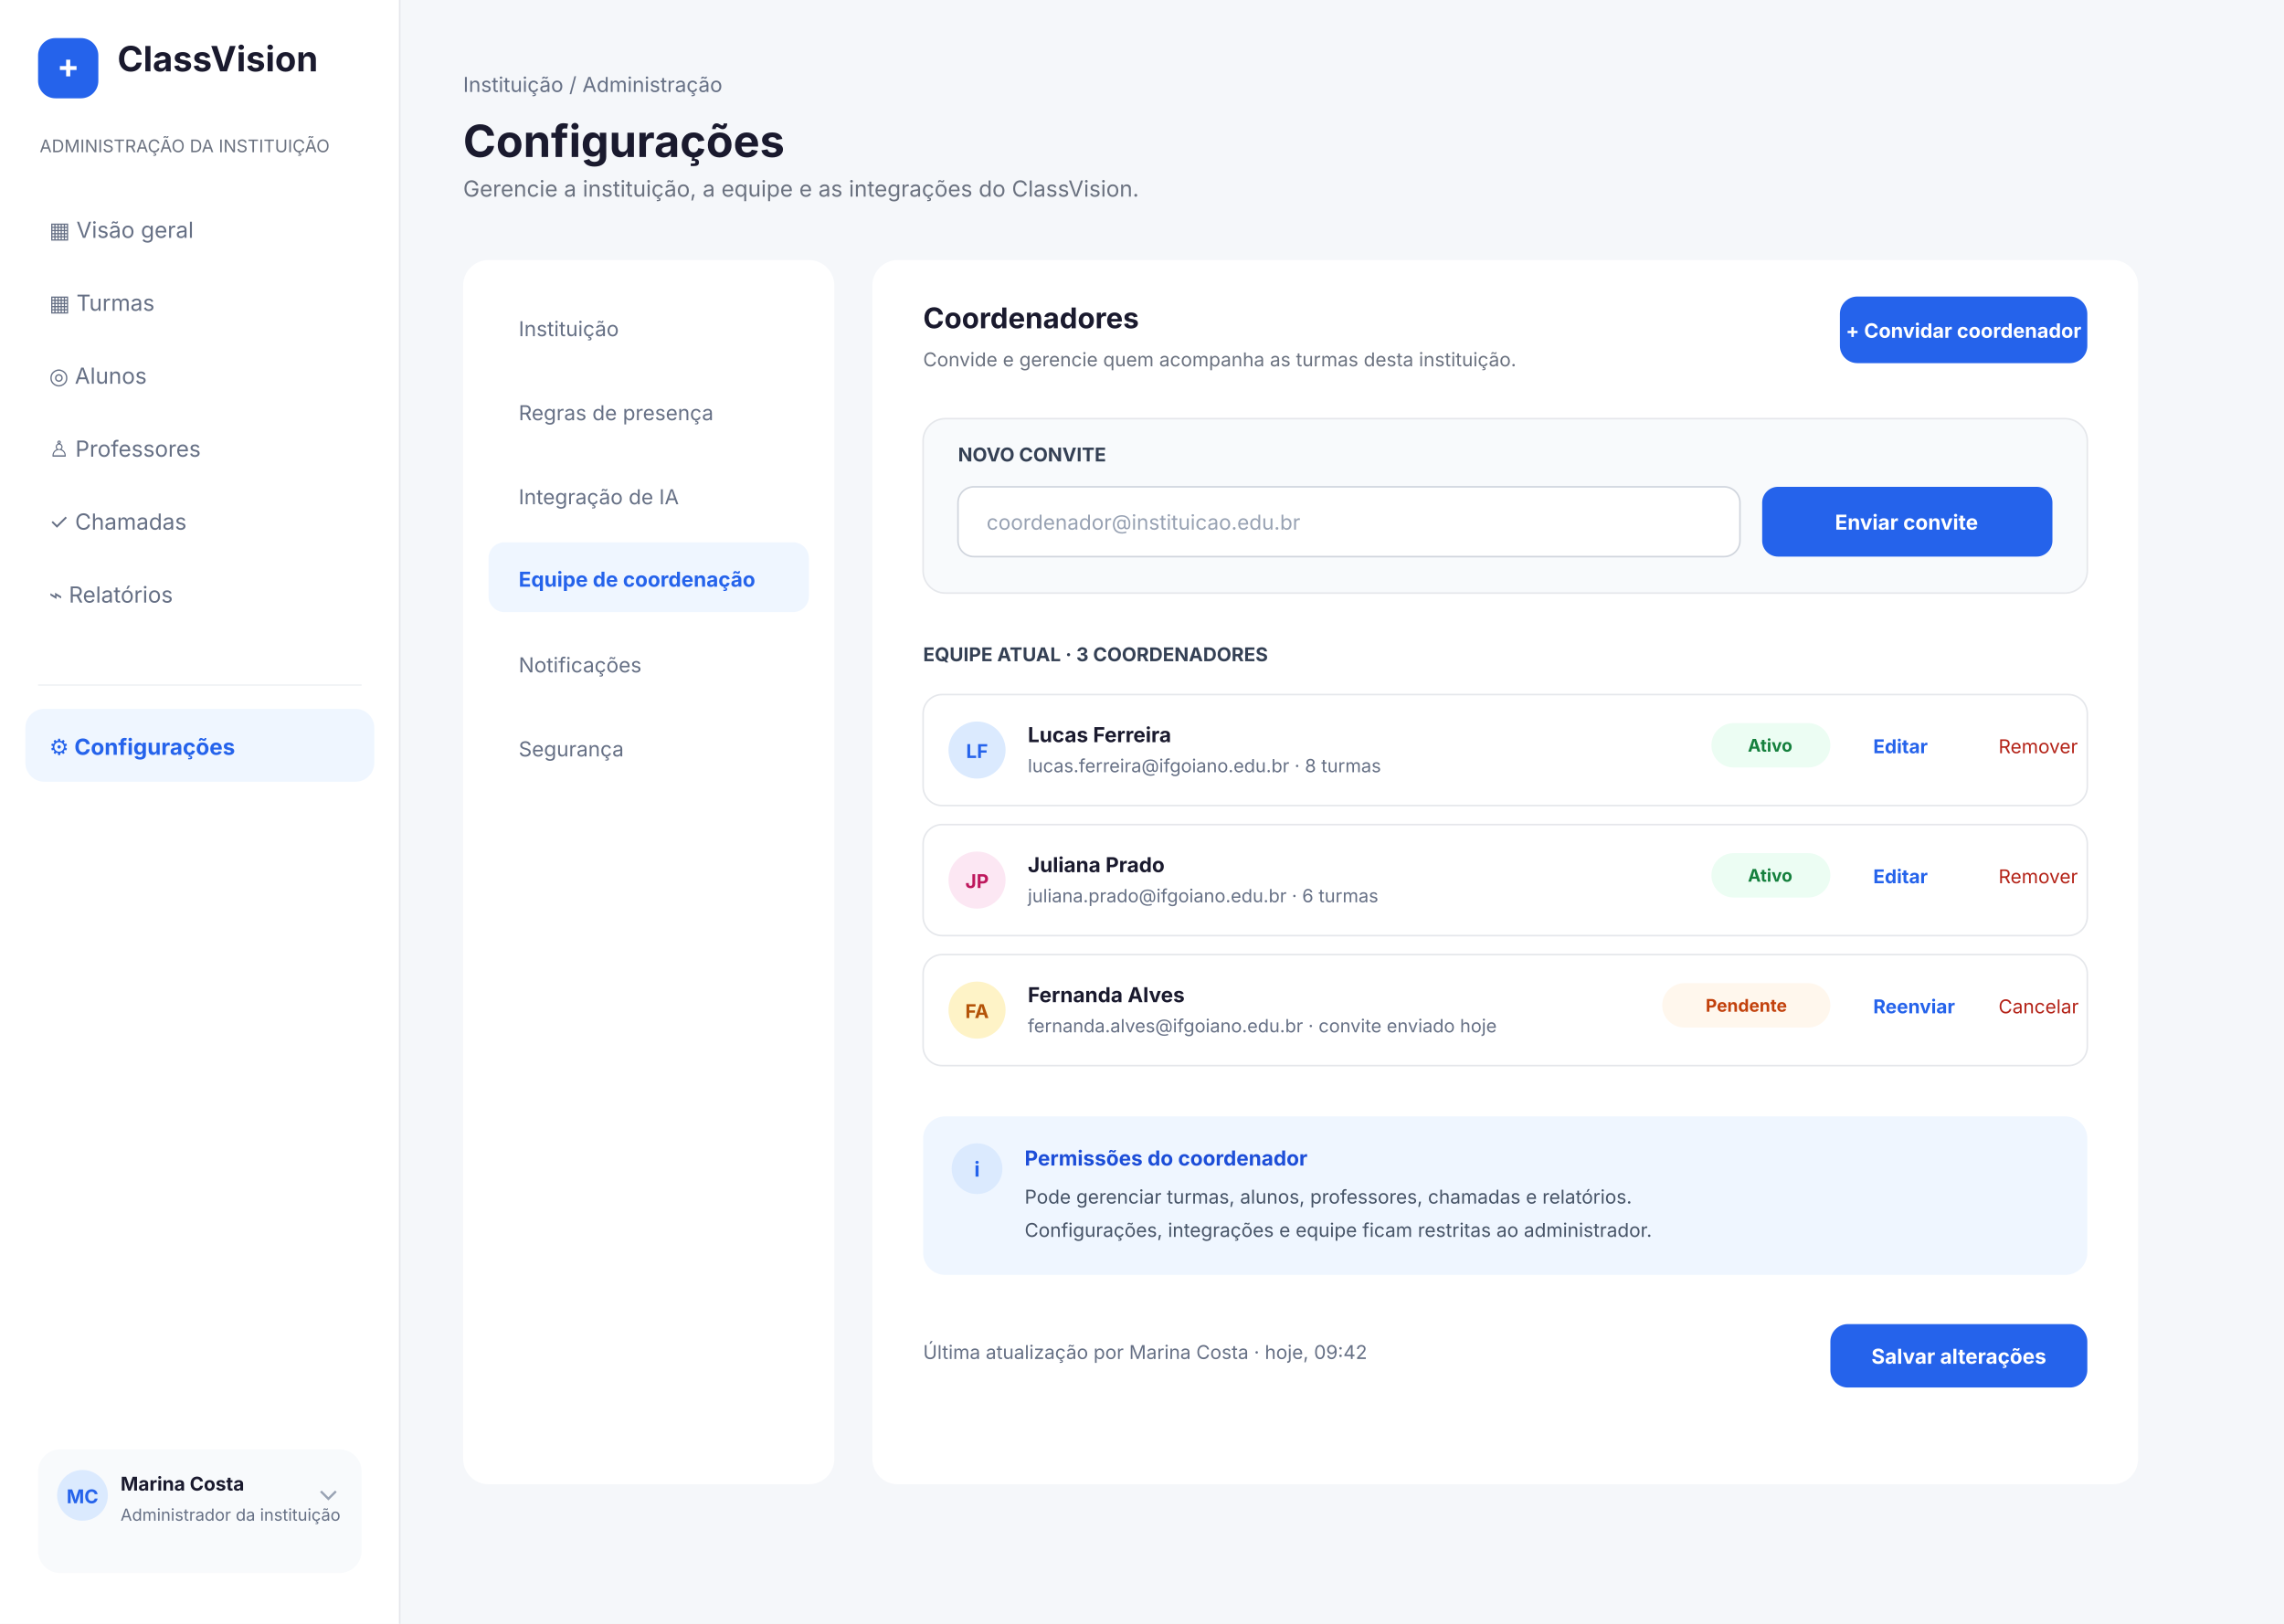
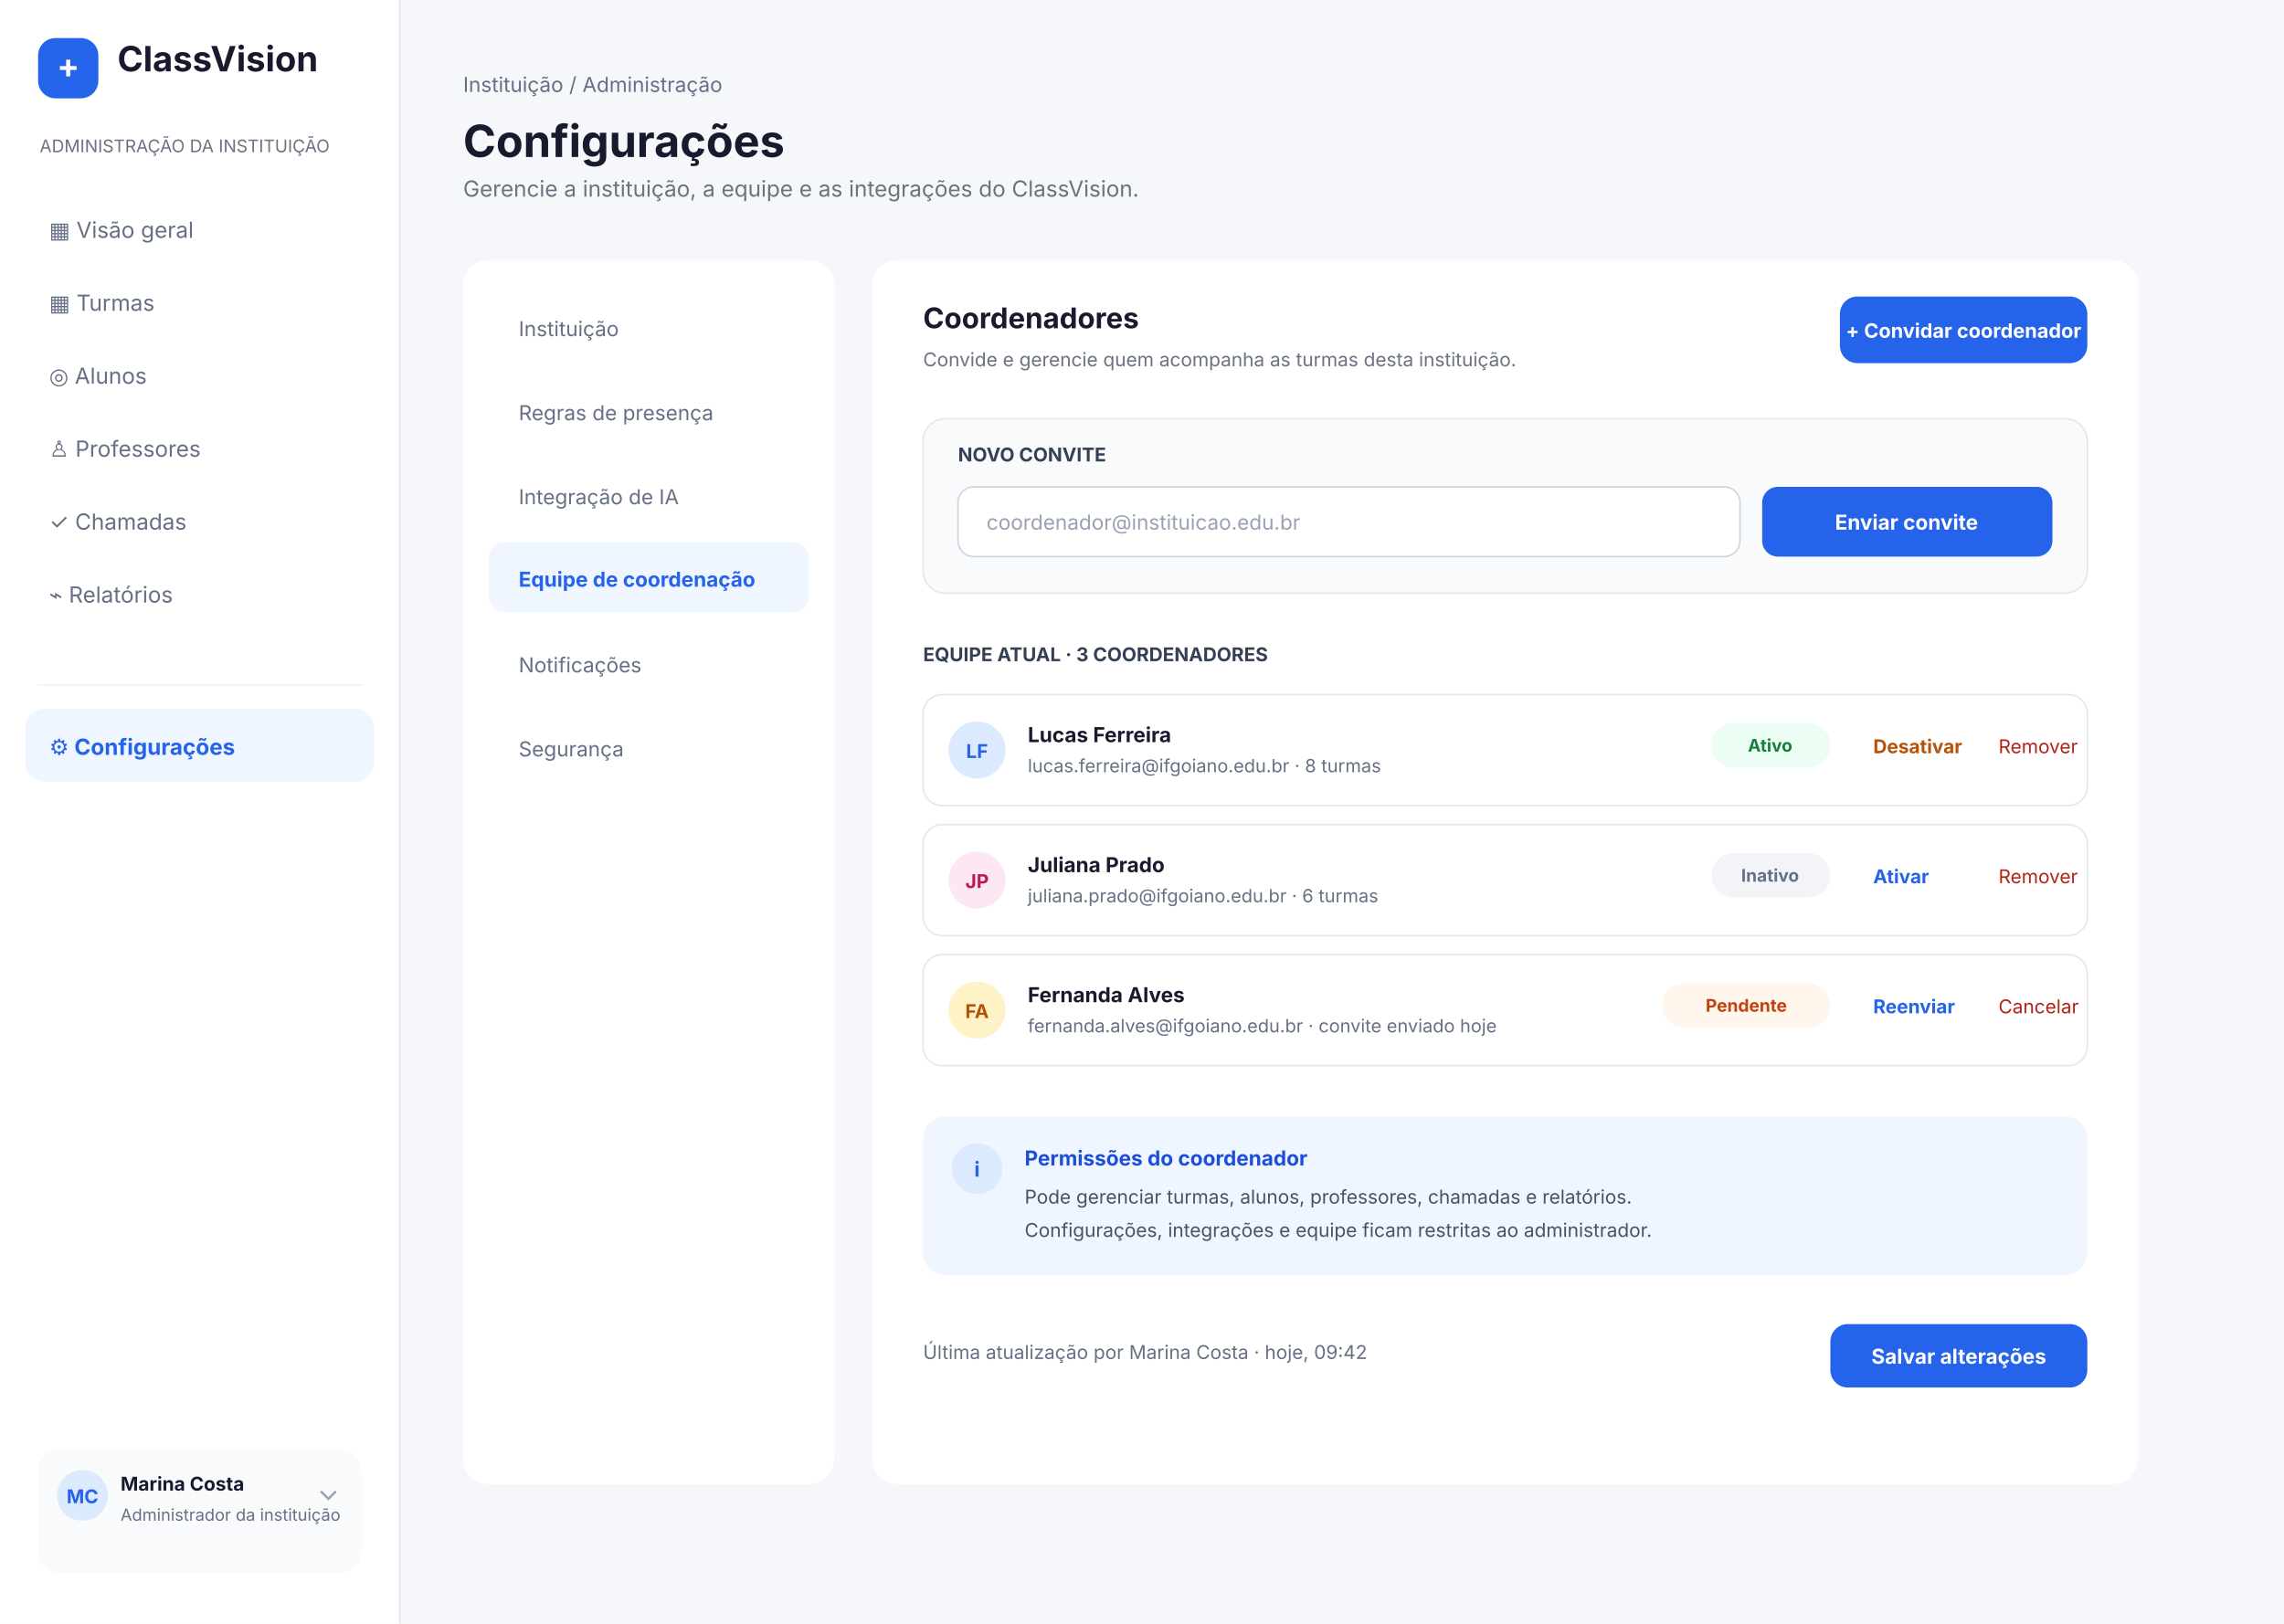
<svg xmlns="http://www.w3.org/2000/svg" width="1440" height="1024" viewBox="0 0 1440 1024">
  <rect width="1440" height="1024" fill="#F5F7FA" />
  <rect width="252" height="1024" fill="#FFFFFF" />
  <path d="M252 0V1024" stroke="#E5E7EB" />
  <rect x="24" y="24" width="38" height="38" rx="11" fill="#2563EB" />
  <text x="43" y="49" text-anchor="middle" font-family="Inter,Arial" font-size="21" font-weight="700" fill="#FFFFFF">+</text>
  <text x="74" y="45" font-family="Inter,Arial" font-size="22" font-weight="700" fill="#1A1A2E">ClassVision</text>
  <text x="25" y="96" font-family="Inter,Arial" font-size="11" fill="#6B7280">ADMINISTRAÇÃO DA INSTITUIÇÃO</text>
  <text x="31" y="150" font-family="Inter,Arial" font-size="14" fill="#667085">▦   Visão geral</text>
  <text x="31" y="196" font-family="Inter,Arial" font-size="14" fill="#667085">▦   Turmas</text>
  <text x="31" y="242" font-family="Inter,Arial" font-size="14" fill="#667085">◎   Alunos</text>
  <text x="31" y="288" font-family="Inter,Arial" font-size="14" fill="#667085">♙   Professores</text>
  <text x="31" y="334" font-family="Inter,Arial" font-size="14" fill="#667085">✓   Chamadas</text>
  <text x="31" y="380" font-family="Inter,Arial" font-size="14" fill="#667085">⌁   Relatórios</text>
  <path d="M24 432H228" stroke="#F0F2F5" />
  <rect x="16" y="447" width="220" height="46" rx="12" fill="#EFF6FF" />
  <text x="31" y="476" font-family="Inter,Arial" font-size="14" font-weight="700" fill="#2563EB">⚙   Configurações</text>
  <rect x="24" y="914" width="204" height="78" rx="14" fill="#F8FAFC" />
  <circle cx="52" cy="943" r="16" fill="#DBEAFE" />
  <text x="52" y="948" text-anchor="middle" font-family="Inter,Arial" font-size="12" font-weight="700" fill="#2563EB">MC</text>
  <text x="76" y="940" font-family="Inter,Arial" font-size="12" font-weight="700" fill="#1A1A2E">Marina Costa</text>
  <text x="76" y="959" font-family="Inter,Arial" font-size="10.5" fill="#667085">Administrador da instituição</text>
  <text x="200" y="946" font-family="Inter,Arial" font-size="18" fill="#98A2B3">⌄</text>
  <text x="292" y="58" font-family="Inter,Arial" font-size="13" fill="#667085">Instituição / Administração</text>
  <text x="292" y="99" font-family="Inter,Arial" font-size="28" font-weight="700" fill="#1A1A2E">Configurações</text>
  <text x="292" y="124" font-family="Inter,Arial" font-size="14" fill="#6B7280">Gerencie a instituição, a equipe e as integrações do ClassVision.</text>
  <rect x="292" y="164" width="234" height="772" rx="16" fill="#FFFFFF" />
  <text x="327" y="212" font-family="Inter,Arial" font-size="13" fill="#667085">Instituição</text>
  <text x="327" y="265" font-family="Inter,Arial" font-size="13" fill="#667085">Regras de presença</text>
  <text x="327" y="318" font-family="Inter,Arial" font-size="13" fill="#667085">Integração de IA</text>
  <rect x="308" y="342" width="202" height="44" rx="10" fill="#EFF6FF" />
  <text x="327" y="370" font-family="Inter,Arial" font-size="13" font-weight="700" fill="#2563EB">Equipe de coordenação</text>
  <text x="327" y="424" font-family="Inter,Arial" font-size="13" fill="#667085">Notificações</text>
  <text x="327" y="477" font-family="Inter,Arial" font-size="13" fill="#667085">Segurança</text>
  <rect x="550" y="164" width="798" height="772" rx="16" fill="#FFFFFF" />
  <text x="582" y="207" font-family="Inter,Arial" font-size="18" font-weight="700" fill="#1A1A2E">Coordenadores</text>
  <text x="582" y="231" font-family="Inter,Arial" font-size="12" fill="#6B7280">Convide e gerencie quem acompanha as turmas desta instituição.</text>
  <rect x="1160" y="187" width="156" height="42" rx="11" fill="#2563EB" />
  <text x="1238" y="213" text-anchor="middle" font-family="Inter,Arial" font-size="12.5" font-weight="700" fill="#FFFFFF">+ Convidar coordenador</text>
  <rect x="582" y="264" width="734" height="110" rx="14" fill="#F8FAFC" stroke="#E5E7EB" />
  <text x="604" y="291" font-family="Inter,Arial" font-size="12" font-weight="700" fill="#344054">NOVO CONVITE</text>
  <rect x="604" y="307" width="493" height="44" rx="10" fill="#FFFFFF" stroke="#D0D5DD" />
  <text x="622" y="334" font-family="Inter,Arial" font-size="13" fill="#98A2B3">coordenador@instituicao.edu.br</text>
  <rect x="1111" y="307" width="183" height="44" rx="10" fill="#2563EB" />
  <text x="1202" y="334" text-anchor="middle" font-family="Inter,Arial" font-size="13" font-weight="700" fill="#FFFFFF">Enviar convite</text>
  <text x="582" y="417" font-family="Inter,Arial" font-size="12" font-weight="700" fill="#344054">EQUIPE ATUAL · 3 COORDENADORES</text>
  <rect x="582" y="438" width="734" height="70" rx="12" fill="#FFFFFF" stroke="#E5E7EB" />
  <circle cx="616" cy="473" r="18" fill="#DBEAFE" />
  <text x="616" y="478" text-anchor="middle" font-family="Inter,Arial" font-size="12" font-weight="700" fill="#2563EB">LF</text>
  <text x="648" y="468" font-family="Inter,Arial" font-size="13" font-weight="700" fill="#1A1A2E">Lucas Ferreira</text>
  <text x="648" y="487" font-family="Inter,Arial" font-size="11.5" fill="#667085">lucas.ferreira@ifgoiano.edu.br · 8 turmas</text>
  <rect x="1079" y="456" width="75" height="28" rx="14" fill="#ECFDF3" />
  <text x="1116" y="474" text-anchor="middle" font-family="Inter,Arial" font-size="11" font-weight="700" fill="#15803D">Ativo</text>
-   <text x="1181" y="475" font-family="Inter,Arial" font-size="12" font-weight="700" fill="#2563EB">Editar</text>
+   <text x="1181" y="475" font-family="Inter,Arial" font-size="12" font-weight="700" fill="#B45309">Desativar</text>
  <text x="1260" y="475" font-family="Inter,Arial" font-size="12" fill="#B42318">Remover</text>
  <rect x="582" y="520" width="734" height="70" rx="12" fill="#FFFFFF" stroke="#E5E7EB" />
  <circle cx="616" cy="555" r="18" fill="#FCE7F3" />
  <text x="616" y="560" text-anchor="middle" font-family="Inter,Arial" font-size="12" font-weight="700" fill="#BE185D">JP</text>
  <text x="648" y="550" font-family="Inter,Arial" font-size="13" font-weight="700" fill="#1A1A2E">Juliana Prado</text>
  <text x="648" y="569" font-family="Inter,Arial" font-size="11.5" fill="#667085">juliana.prado@ifgoiano.edu.br · 6 turmas</text>
-   <rect x="1079" y="538" width="75" height="28" rx="14" fill="#ECFDF3" />
-   <text x="1116" y="556" text-anchor="middle" font-family="Inter,Arial" font-size="11" font-weight="700" fill="#15803D">Ativo</text>
-   <text x="1181" y="557" font-family="Inter,Arial" font-size="12" font-weight="700" fill="#2563EB">Editar</text>
+   <rect x="1079" y="538" width="75" height="28" rx="14" fill="#F2F4F7" />
+   <text x="1116" y="556" text-anchor="middle" font-family="Inter,Arial" font-size="11" font-weight="700" fill="#667085">Inativo</text>
+   <text x="1181" y="557" font-family="Inter,Arial" font-size="12" font-weight="700" fill="#2563EB">Ativar</text>
  <text x="1260" y="557" font-family="Inter,Arial" font-size="12" fill="#B42318">Remover</text>
  <rect x="582" y="602" width="734" height="70" rx="12" fill="#FFFFFF" stroke="#E5E7EB" />
  <circle cx="616" cy="637" r="18" fill="#FEF3C7" />
  <text x="616" y="642" text-anchor="middle" font-family="Inter,Arial" font-size="12" font-weight="700" fill="#B45309">FA</text>
  <text x="648" y="632" font-family="Inter,Arial" font-size="13" font-weight="700" fill="#1A1A2E">Fernanda Alves</text>
  <text x="648" y="651" font-family="Inter,Arial" font-size="11.5" fill="#667085">fernanda.alves@ifgoiano.edu.br · convite enviado hoje</text>
  <rect x="1048" y="620" width="106" height="28" rx="14" fill="#FFF7ED" />
  <text x="1101" y="638" text-anchor="middle" font-family="Inter,Arial" font-size="11" font-weight="700" fill="#C2410C">Pendente</text>
  <text x="1181" y="639" font-family="Inter,Arial" font-size="12" font-weight="700" fill="#2563EB">Reenviar</text>
  <text x="1260" y="639" font-family="Inter,Arial" font-size="12" fill="#B42318">Cancelar</text>
  <rect x="582" y="704" width="734" height="100" rx="14" fill="#EFF6FF" />
  <circle cx="616" cy="737" r="16" fill="#DBEAFE" />
  <text x="616" y="742" text-anchor="middle" font-family="Inter,Arial" font-size="13" font-weight="700" fill="#2563EB">i</text>
  <text x="646" y="735" font-family="Inter,Arial" font-size="13" font-weight="700" fill="#1D4ED8">Permissões do coordenador</text>
  <text x="646" y="759" font-family="Inter,Arial" font-size="12" fill="#475467">Pode gerenciar turmas, alunos, professores, chamadas e relatórios.</text>
  <text x="646" y="780" font-family="Inter,Arial" font-size="12" fill="#475467">Configurações, integrações e equipe ficam restritas ao administrador.</text>
  <text x="582" y="857" font-family="Inter,Arial" font-size="12" fill="#667085">Última atualização por Marina Costa · hoje, 09:42</text>
  <rect x="1154" y="835" width="162" height="40" rx="11" fill="#2563EB" />
  <text x="1235" y="860" text-anchor="middle" font-family="Inter,Arial" font-size="13" font-weight="700" fill="#FFFFFF">Salvar alterações</text>
</svg>
